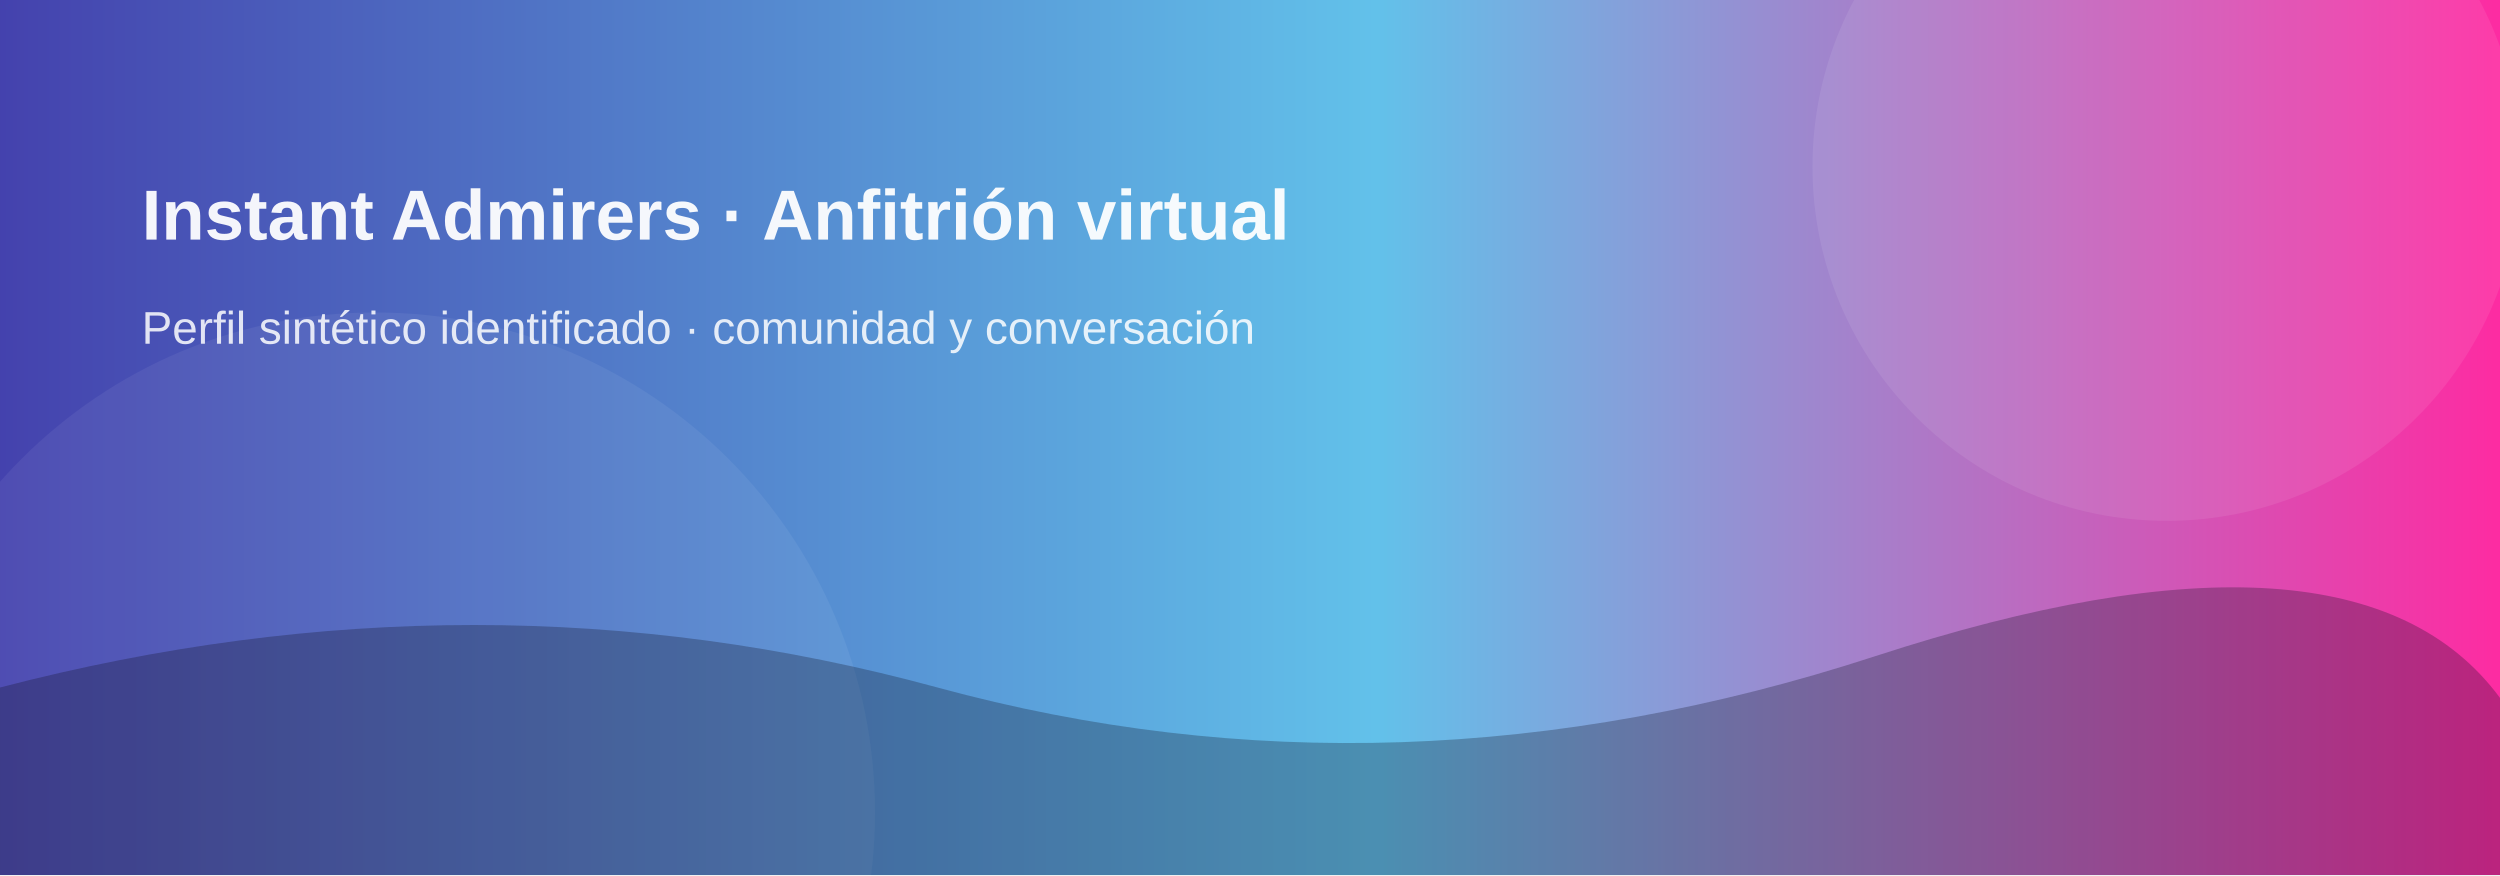
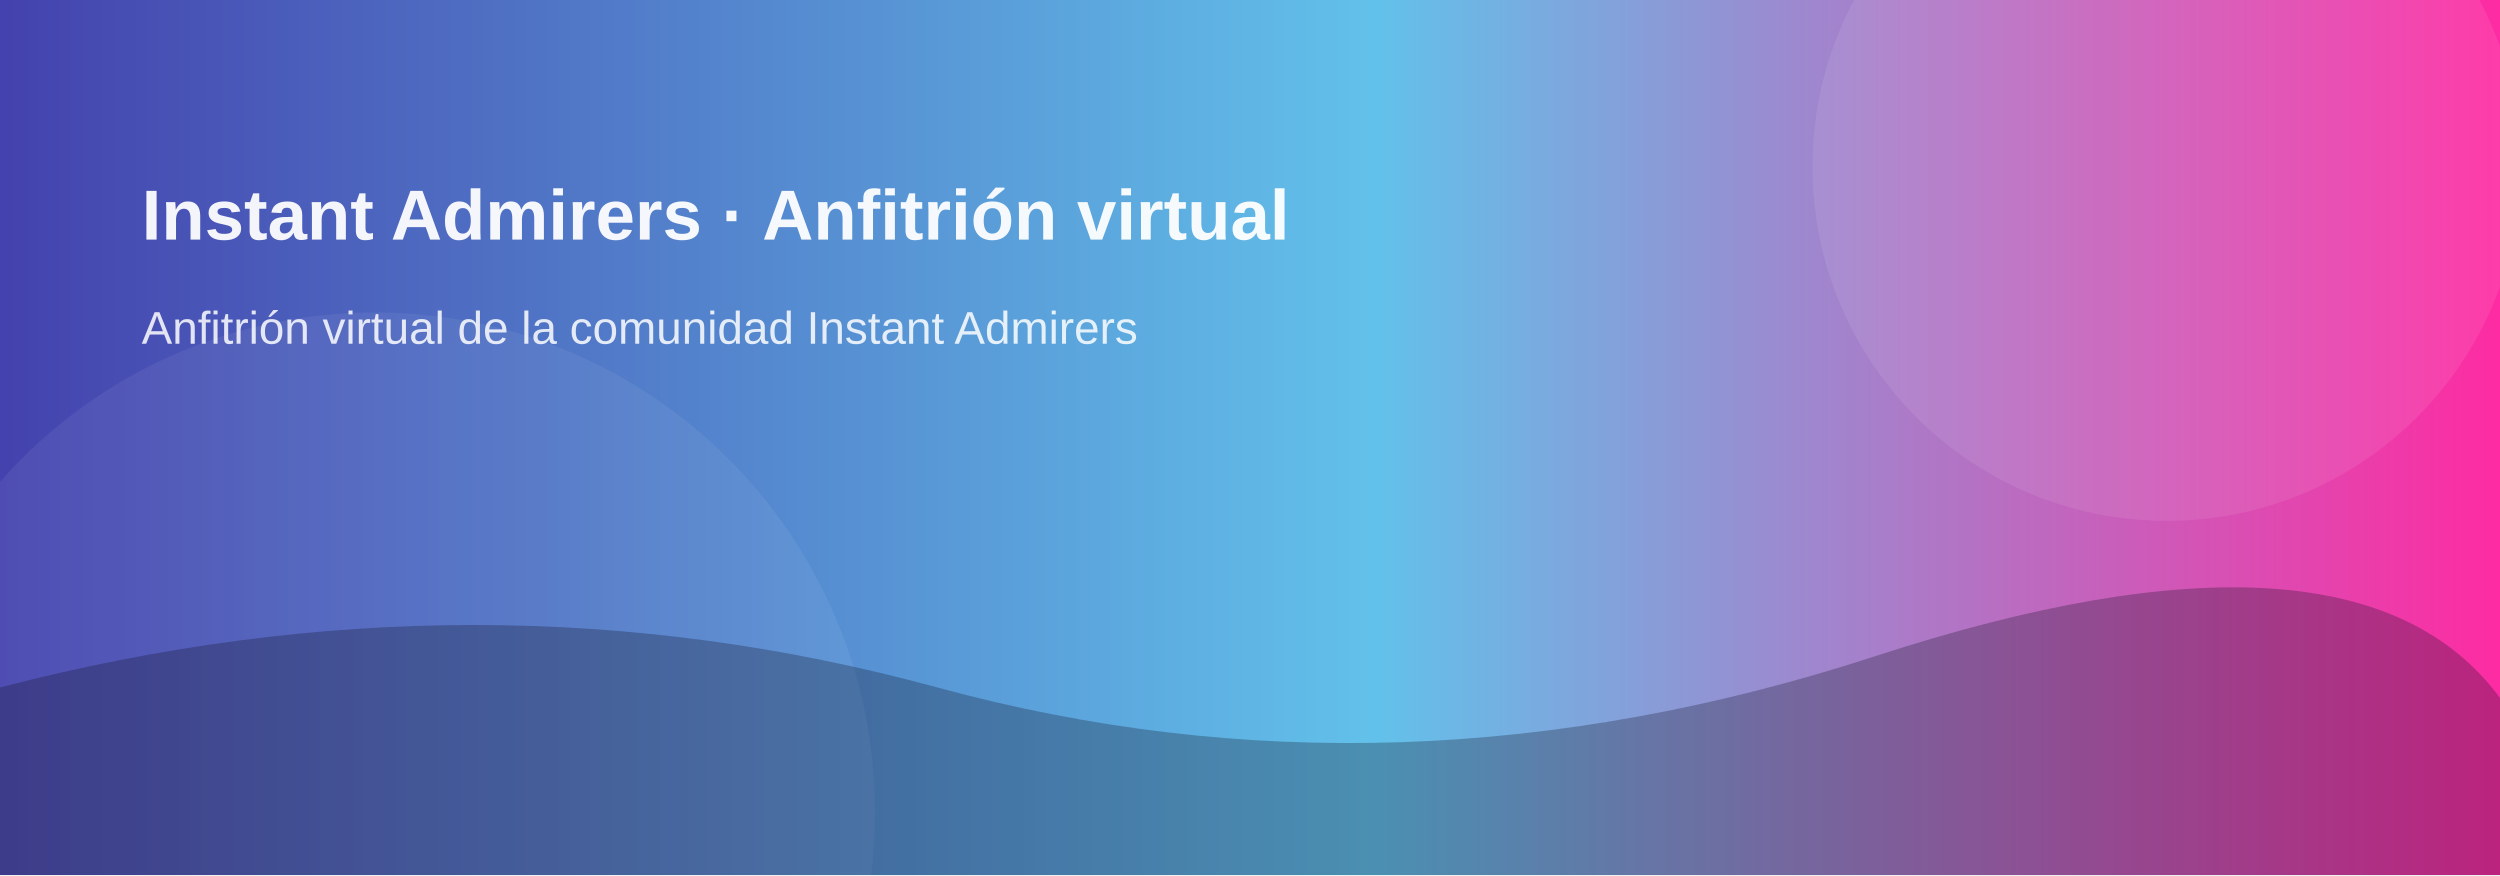
<svg xmlns="http://www.w3.org/2000/svg" viewBox="0 0 1200 420">
  <defs>
    <linearGradient id="g" x1="0" x2="1">
      <stop stop-color="#4441ad" />
      <stop offset=".55" stop-color="#62c1ea" />
      <stop offset="1" stop-color="#ff2aa1" />
    </linearGradient>
  </defs>
  <rect width="1200" height="420" fill="url(#g)" />
  <circle cx="1040" cy="80" r="170" fill="#fff" opacity=".08" />
  <circle cx="180" cy="390" r="240" fill="#fff" opacity=".06" />
  <path d="M0 330 Q230 270 450 330 T900 315 T1200 335 V420 H0Z" fill="#0d1020" opacity=".28" />
  <text x="68" y="115" fill="#fff" font-family="Arial,sans-serif" font-size="34" font-weight="700" opacity=".94">Instant Admirers · Anfitrión virtual</text>
-   <text x="68" y="165" fill="#fff" font-family="Arial,sans-serif" font-size="22" opacity=".84">Perfil sintético identificado · comunidad y conversación</text>
+   <text x="68" y="165" fill="#fff" font-family="Arial,sans-serif" font-size="22" opacity=".84">Anfitrión virtual de la comunidad Instant Admirers</text>
</svg>
